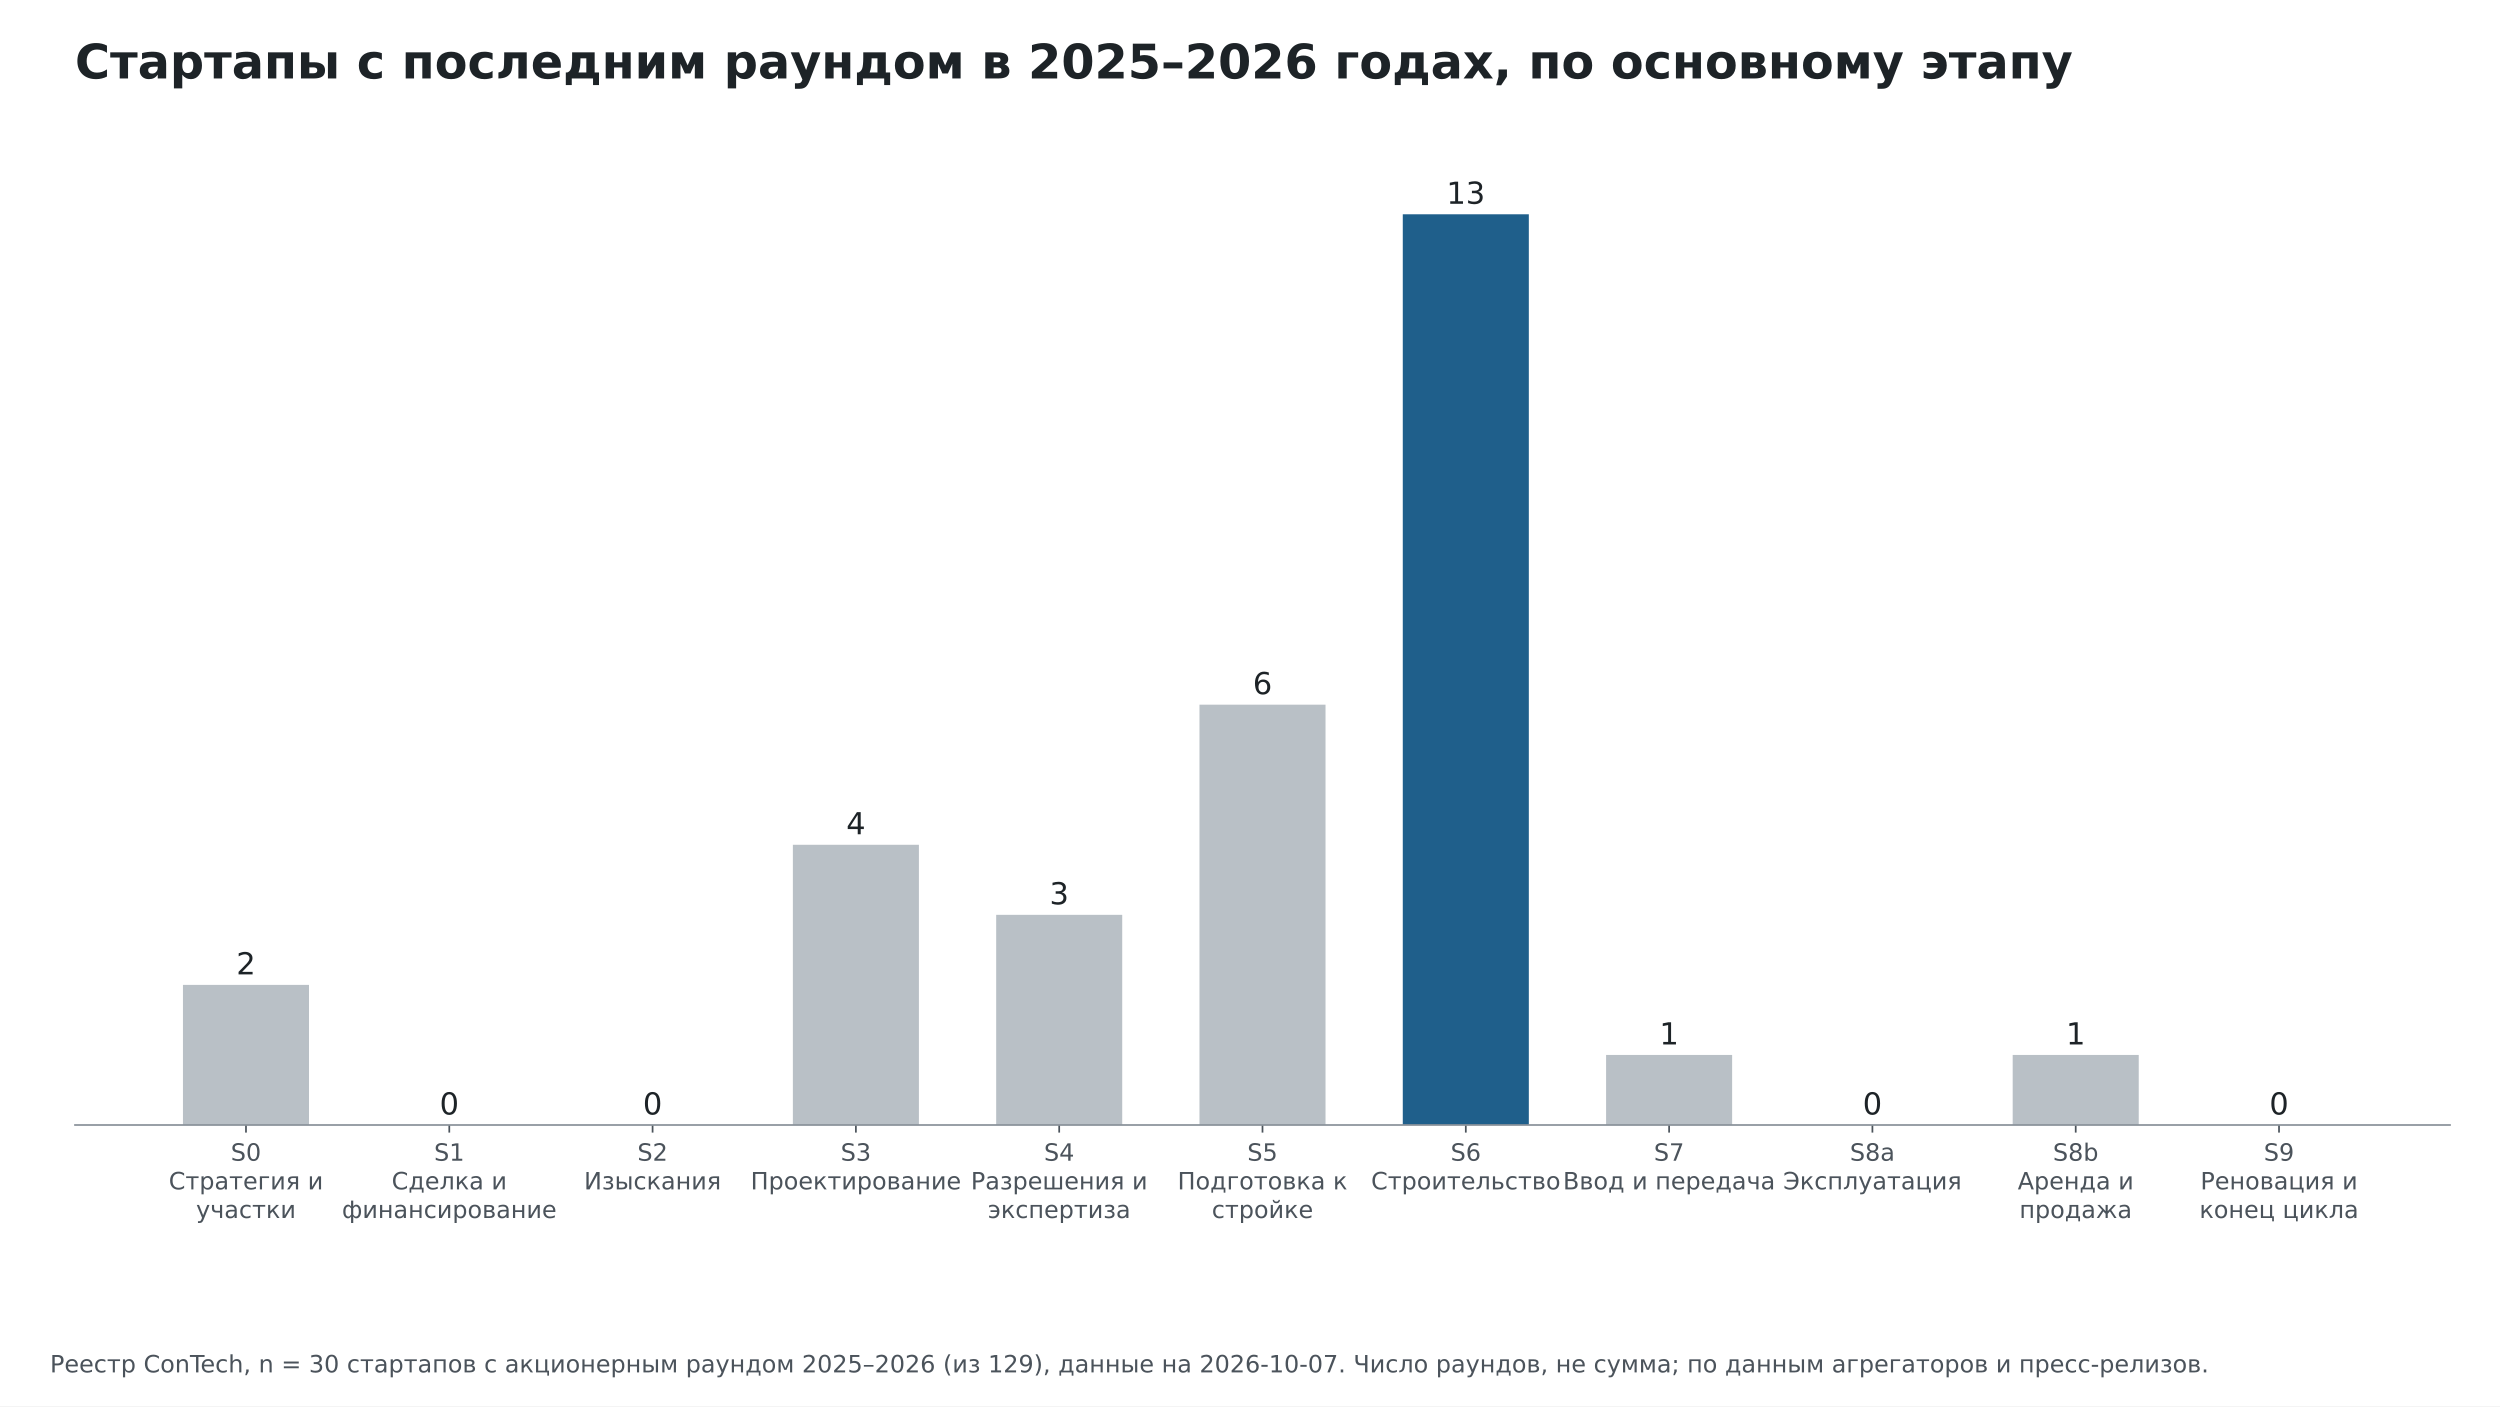
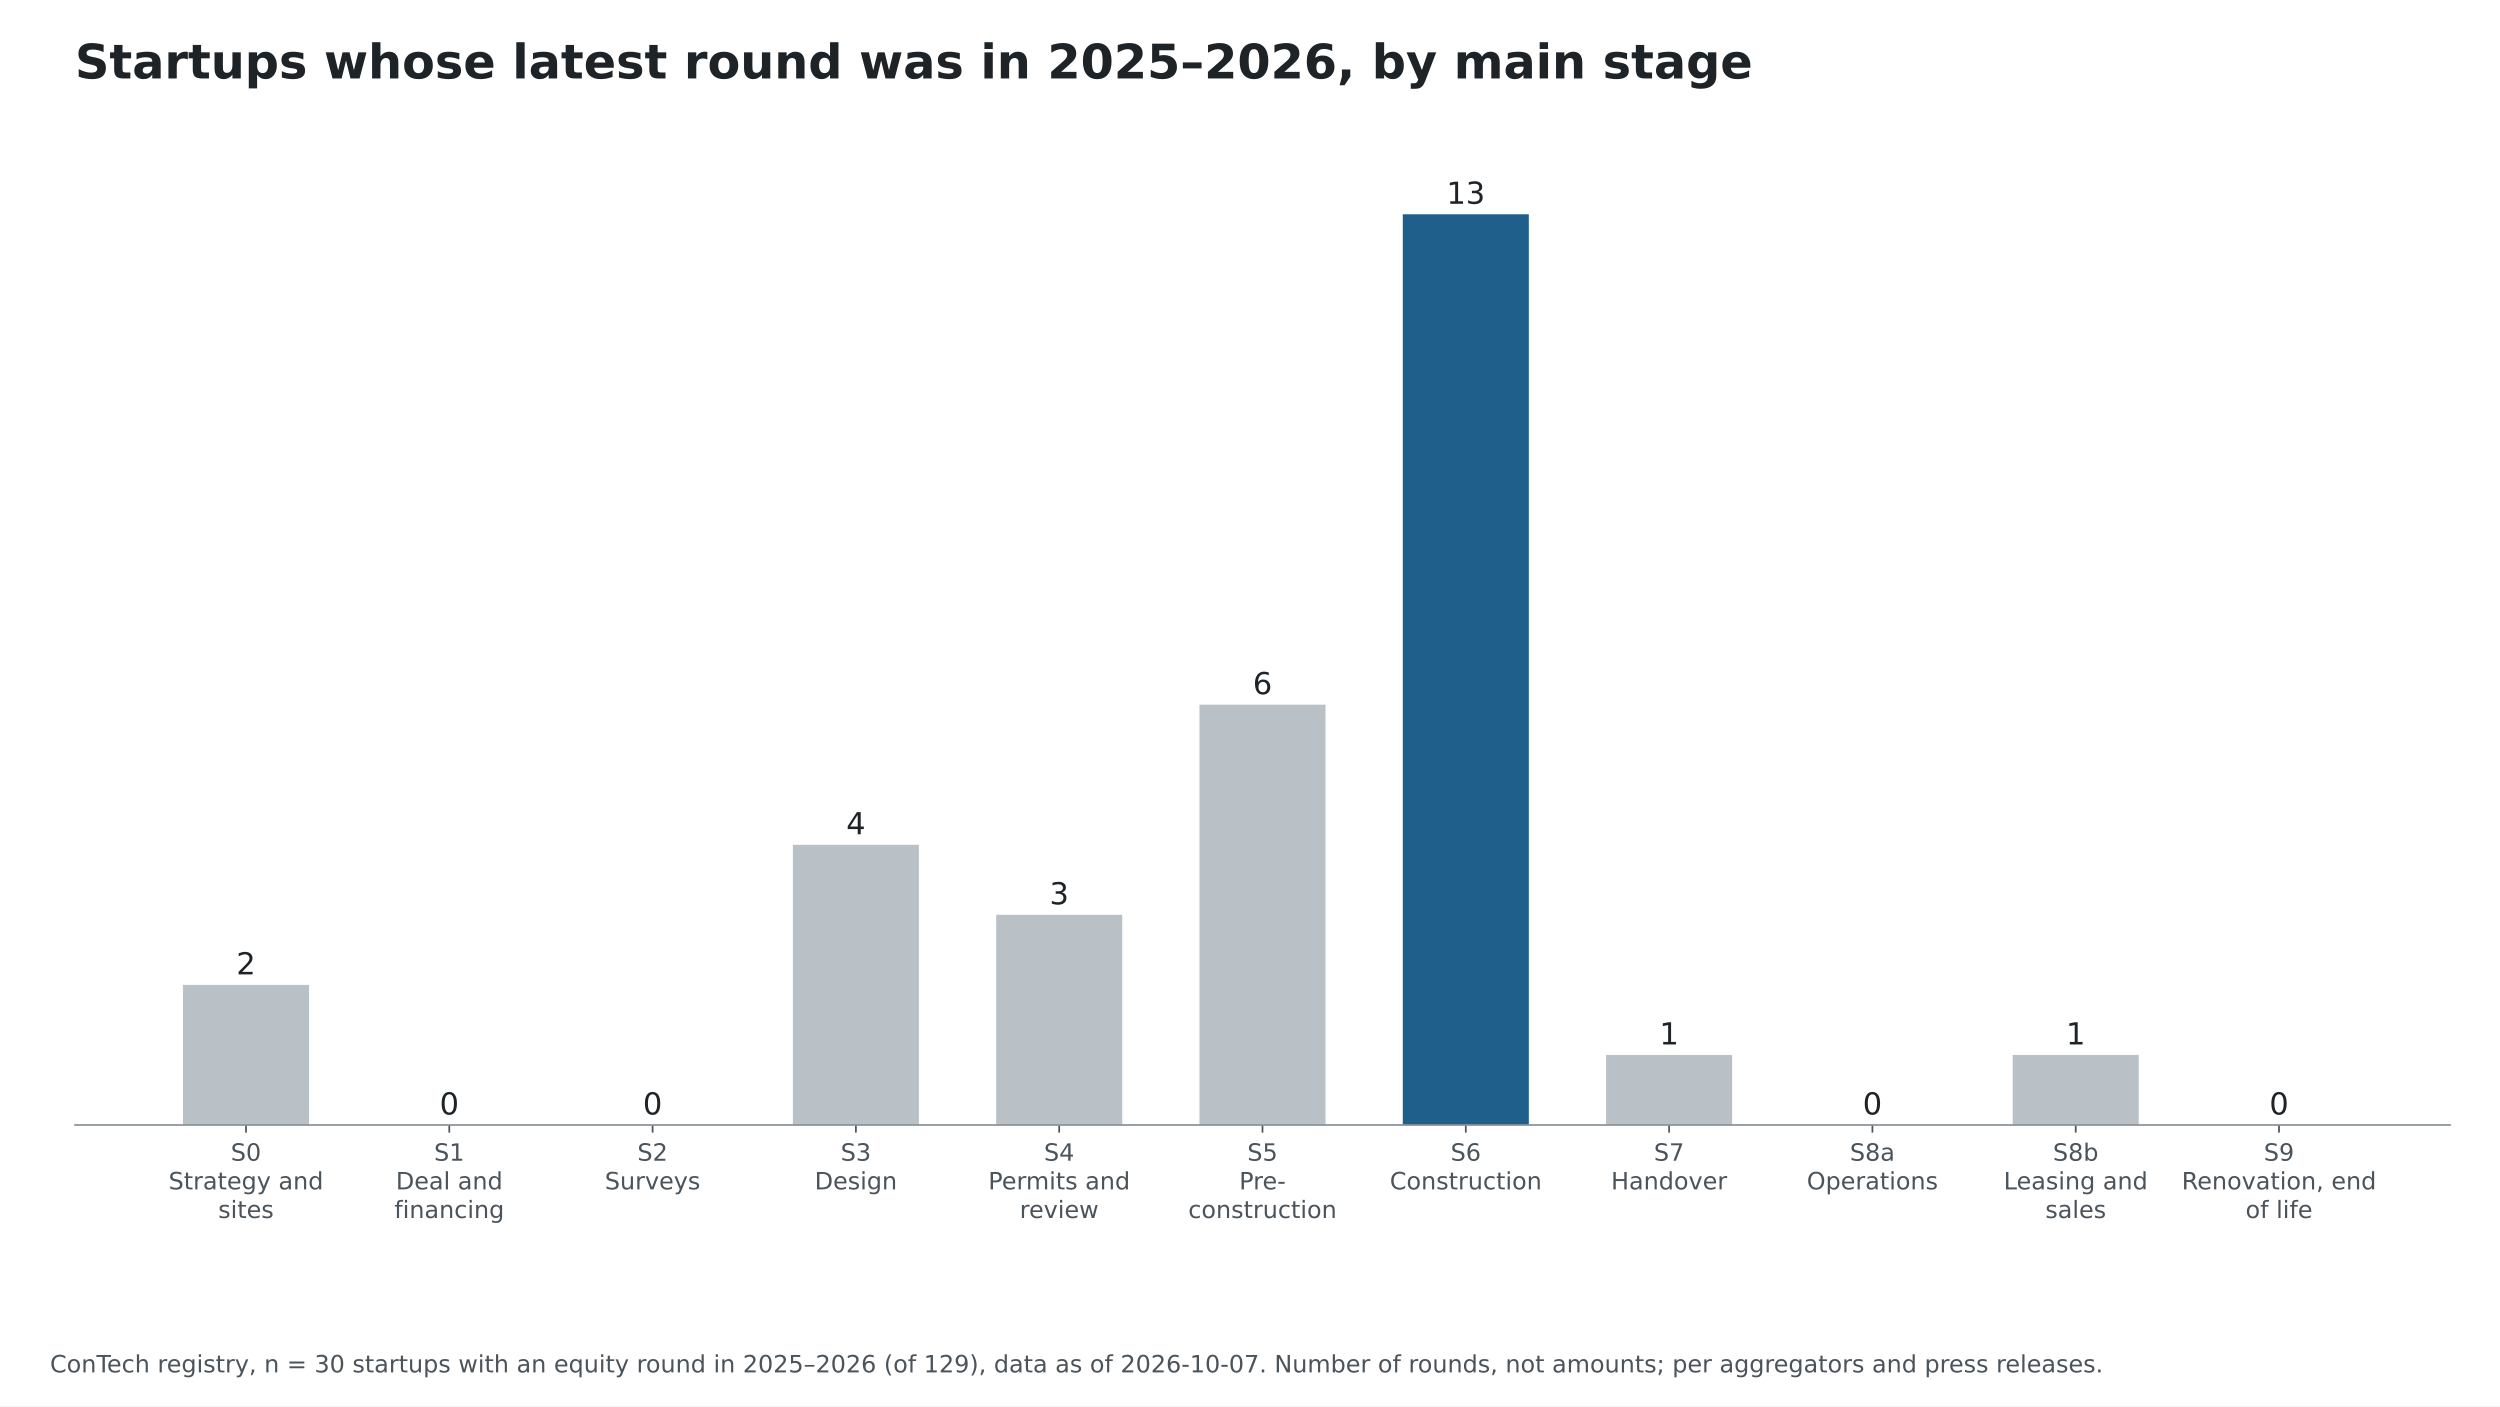
<svg xmlns="http://www.w3.org/2000/svg" xmlns:xlink="http://www.w3.org/1999/xlink" width="1152pt" height="648pt" viewBox="0 0 1152 648" version="1.1">
  <defs>
    <style type="text/css">*{stroke-linejoin: round; stroke-linecap: butt}</style>
  </defs>
  <g id="figure_1">
    <g id="patch_1">
      <path d="M 0 648  L 1152 648  L 1152 0  L 0 0  z " style="fill: #ffffff" />
    </g>
    <g id="axes_1">
      <g id="patch_2">
        <path d="M 34.56 518.4  L 1128.96 518.4  L 1128.96 77.76  L 34.56 77.76  z " style="fill: #ffffff" />
      </g>
      <g id="patch_3">
-         <path d="M 84.305 518.4  L 142.389 518.4  L 142.389 453.837  L 84.305 453.837  z " clip-path="url(#pe6f7efa8b6)" style="fill: #b9c0c6" />
+         <path d="M 84.305 518.4  L 142.389 518.4  L 142.389 453.837  L 84.305 453.837  z " clip-path="url(#pb0cbe3317c)" style="fill: #b9c0c6" />
      </g>
      <g id="patch_4">
-         <path d="M 177.988 518.4  L 236.071 518.4  L 236.071 518.4  L 177.988 518.4  z " clip-path="url(#pe6f7efa8b6)" style="fill: #b9c0c6" />
+         <path d="M 177.988 518.4  L 236.071 518.4  L 236.071 518.4  L 177.988 518.4  z " clip-path="url(#pb0cbe3317c)" style="fill: #b9c0c6" />
      </g>
      <g id="patch_5">
-         <path d="M 271.671 518.4  L 329.754 518.4  L 329.754 518.4  L 271.671 518.4  z " clip-path="url(#pe6f7efa8b6)" style="fill: #b9c0c6" />
+         <path d="M 271.671 518.4  L 329.754 518.4  L 329.754 518.4  L 271.671 518.4  z " clip-path="url(#pb0cbe3317c)" style="fill: #b9c0c6" />
      </g>
      <g id="patch_6">
-         <path d="M 365.353 518.4  L 423.436 518.4  L 423.436 389.275  L 365.353 389.275  z " clip-path="url(#pe6f7efa8b6)" style="fill: #b9c0c6" />
+         <path d="M 365.353 518.4  L 423.436 518.4  L 423.436 389.275  L 365.353 389.275  z " clip-path="url(#pb0cbe3317c)" style="fill: #b9c0c6" />
      </g>
      <g id="patch_7">
-         <path d="M 459.036 518.4  L 517.119 518.4  L 517.119 421.556  L 459.036 421.556  z " clip-path="url(#pe6f7efa8b6)" style="fill: #b9c0c6" />
+         <path d="M 459.036 518.4  L 517.119 518.4  L 517.119 421.556  L 459.036 421.556  z " clip-path="url(#pb0cbe3317c)" style="fill: #b9c0c6" />
      </g>
      <g id="patch_8">
-         <path d="M 552.718 518.4  L 610.802 518.4  L 610.802 324.712  L 552.718 324.712  z " clip-path="url(#pe6f7efa8b6)" style="fill: #b9c0c6" />
+         <path d="M 552.718 518.4  L 610.802 518.4  L 610.802 324.712  L 552.718 324.712  z " clip-path="url(#pb0cbe3317c)" style="fill: #b9c0c6" />
      </g>
      <g id="patch_9">
-         <path d="M 646.401 518.4  L 704.484 518.4  L 704.484 98.743  L 646.401 98.743  z " clip-path="url(#pe6f7efa8b6)" style="fill: #1f5f8b" />
+         <path d="M 646.401 518.4  L 704.484 518.4  L 704.484 98.743  L 646.401 98.743  z " clip-path="url(#pb0cbe3317c)" style="fill: #1f5f8b" />
      </g>
      <g id="patch_10">
-         <path d="M 740.084 518.4  L 798.167 518.4  L 798.167 486.119  L 740.084 486.119  z " clip-path="url(#pe6f7efa8b6)" style="fill: #b9c0c6" />
+         <path d="M 740.084 518.4  L 798.167 518.4  L 798.167 486.119  L 740.084 486.119  z " clip-path="url(#pb0cbe3317c)" style="fill: #b9c0c6" />
      </g>
      <g id="patch_11">
-         <path d="M 833.766 518.4  L 891.849 518.4  L 891.849 518.4  L 833.766 518.4  z " clip-path="url(#pe6f7efa8b6)" style="fill: #b9c0c6" />
+         <path d="M 833.766 518.4  L 891.849 518.4  L 891.849 518.4  L 833.766 518.4  z " clip-path="url(#pb0cbe3317c)" style="fill: #b9c0c6" />
      </g>
      <g id="patch_12">
-         <path d="M 927.449 518.4  L 985.532 518.4  L 985.532 486.119  L 927.449 486.119  z " clip-path="url(#pe6f7efa8b6)" style="fill: #b9c0c6" />
+         <path d="M 927.449 518.4  L 985.532 518.4  L 985.532 486.119  L 927.449 486.119  z " clip-path="url(#pb0cbe3317c)" style="fill: #b9c0c6" />
      </g>
      <g id="patch_13">
-         <path d="M 1021.131 518.4  L 1079.215 518.4  L 1079.215 518.4  L 1021.131 518.4  z " clip-path="url(#pe6f7efa8b6)" style="fill: #b9c0c6" />
+         <path d="M 1021.131 518.4  L 1079.215 518.4  L 1079.215 518.4  L 1021.131 518.4  z " clip-path="url(#pb0cbe3317c)" style="fill: #b9c0c6" />
      </g>
      <g id="matplotlib.axis_1">
        <g id="xtick_1">
          <g id="line2d_1">
            <defs>
-               <path id="m31a81da0c4" d="M 0 0  L 0 3.5  " style="stroke: #4b535b; stroke-width: 0.8" />
+               <path id="m5f856d0928" d="M 0 0  L 0 3.5  " style="stroke: #4b535b; stroke-width: 0.8" />
            </defs>
            <g>
-               <use xlink:href="#m31a81da0c4" x="113.347" y="518.4" style="fill: #4b535b; stroke: #4b535b; stroke-width: 0.8" />
+               <use xlink:href="#m5f856d0928" x="113.347" y="518.4" style="fill: #4b535b; stroke: #4b535b; stroke-width: 0.8" />
            </g>
          </g>
          <g id="text_1">
            <text style="font-size: 11px; font-family: 'DejaVu Sans'; fill: #4b535b" transform="translate(106.356 534.8585)">S0</text>
-             <text style="font-size: 11px; font-family: 'DejaVu Sans'; fill: #4b535b" transform="translate(77.75776 548.0606)">Стратегия и</text>
-             <text style="font-size: 11px; font-family: 'DejaVu Sans'; fill: #4b535b" transform="translate(90.3476 561.2628)">участки</text>
+             <text style="font-size: 11px; font-family: 'DejaVu Sans'; fill: #4b535b" transform="translate(77.68471 548.0615)">Strategy and</text>
+             <text style="font-size: 11px; font-family: 'DejaVu Sans'; fill: #4b535b" transform="translate(100.5484 561.2645)">sites</text>
          </g>
        </g>
        <g id="xtick_2">
          <g id="line2d_2">
            <g>
-               <use xlink:href="#m31a81da0c4" x="207.03" y="518.4" style="fill: #4b535b; stroke: #4b535b; stroke-width: 0.8" />
+               <use xlink:href="#m5f856d0928" x="207.03" y="518.4" style="fill: #4b535b; stroke: #4b535b; stroke-width: 0.8" />
            </g>
          </g>
          <g id="text_2">
            <text style="font-size: 11px; font-family: 'DejaVu Sans'; fill: #4b535b" transform="translate(200.0386 534.8585)">S1</text>
-             <text style="font-size: 11px; font-family: 'DejaVu Sans'; fill: #4b535b" transform="translate(180.4715 548.0606)">Сделка и</text>
-             <text style="font-size: 11px; font-family: 'DejaVu Sans'; fill: #4b535b" transform="translate(157.57 561.2628)">финансирование</text>
+             <text style="font-size: 11px; font-family: 'DejaVu Sans'; fill: #4b535b" transform="translate(182.4163 548.0615)">Deal and</text>
+             <text style="font-size: 11px; font-family: 'DejaVu Sans'; fill: #4b535b" transform="translate(181.6944 561.2645)">financing</text>
          </g>
        </g>
        <g id="xtick_3">
          <g id="line2d_3">
            <g>
-               <use xlink:href="#m31a81da0c4" x="300.712" y="518.4" style="fill: #4b535b; stroke: #4b535b; stroke-width: 0.8" />
+               <use xlink:href="#m5f856d0928" x="300.712" y="518.4" style="fill: #4b535b; stroke: #4b535b; stroke-width: 0.8" />
            </g>
          </g>
          <g id="text_3">
            <text style="font-size: 11px; font-family: 'DejaVu Sans'; fill: #4b535b" transform="translate(293.7212 534.8585)">S2</text>
-             <text style="font-size: 11px; font-family: 'DejaVu Sans'; fill: #4b535b" transform="translate(269.1354 548.0606)">Изыскания</text>
+             <text style="font-size: 11px; font-family: 'DejaVu Sans'; fill: #4b535b" transform="translate(278.714 548.0606)">Surveys</text>
          </g>
        </g>
        <g id="xtick_4">
          <g id="line2d_4">
            <g>
-               <use xlink:href="#m31a81da0c4" x="394.395" y="518.4" style="fill: #4b535b; stroke: #4b535b; stroke-width: 0.8" />
+               <use xlink:href="#m5f856d0928" x="394.395" y="518.4" style="fill: #4b535b; stroke: #4b535b; stroke-width: 0.8" />
            </g>
          </g>
          <g id="text_4">
            <text style="font-size: 11px; font-family: 'DejaVu Sans'; fill: #4b535b" transform="translate(387.4038 534.8585)">S3</text>
-             <text style="font-size: 11px; font-family: 'DejaVu Sans'; fill: #4b535b" transform="translate(345.8943 548.0606)">Проектирование</text>
+             <text style="font-size: 11px; font-family: 'DejaVu Sans'; fill: #4b535b" transform="translate(375.4052 548.0615)">Design</text>
          </g>
        </g>
        <g id="xtick_5">
          <g id="line2d_5">
            <g>
-               <use xlink:href="#m31a81da0c4" x="488.077" y="518.4" style="fill: #4b535b; stroke: #4b535b; stroke-width: 0.8" />
+               <use xlink:href="#m5f856d0928" x="488.077" y="518.4" style="fill: #4b535b; stroke: #4b535b; stroke-width: 0.8" />
            </g>
          </g>
          <g id="text_5">
            <text style="font-size: 11px; font-family: 'DejaVu Sans'; fill: #4b535b" transform="translate(481.0864 534.8585)">S4</text>
-             <text style="font-size: 11px; font-family: 'DejaVu Sans'; fill: #4b535b" transform="translate(447.3731 548.0606)">Разрешения и</text>
-             <text style="font-size: 11px; font-family: 'DejaVu Sans'; fill: #4b535b" transform="translate(455.1676 561.2628)">экспертиза</text>
+             <text style="font-size: 11px; font-family: 'DejaVu Sans'; fill: #4b535b" transform="translate(455.4057 548.0615)">Permits and</text>
+             <text style="font-size: 11px; font-family: 'DejaVu Sans'; fill: #4b535b" transform="translate(469.8879 561.2645)">review</text>
          </g>
        </g>
        <g id="xtick_6">
          <g id="line2d_6">
            <g>
-               <use xlink:href="#m31a81da0c4" x="581.76" y="518.4" style="fill: #4b535b; stroke: #4b535b; stroke-width: 0.8" />
+               <use xlink:href="#m5f856d0928" x="581.76" y="518.4" style="fill: #4b535b; stroke: #4b535b; stroke-width: 0.8" />
            </g>
          </g>
          <g id="text_6">
            <text style="font-size: 11px; font-family: 'DejaVu Sans'; fill: #4b535b" transform="translate(574.769 534.8585)">S5</text>
-             <text style="font-size: 11px; font-family: 'DejaVu Sans'; fill: #4b535b" transform="translate(542.6266 548.0606)">Подготовка к</text>
-             <text style="font-size: 11px; font-family: 'DejaVu Sans'; fill: #4b535b" transform="translate(558.3945 561.2628)">стройке</text>
+             <text style="font-size: 11px; font-family: 'DejaVu Sans'; fill: #4b535b" transform="translate(571.0316 548.0606)">Pre-</text>
+             <text style="font-size: 11px; font-family: 'DejaVu Sans'; fill: #4b535b" transform="translate(547.5577 561.2637)">construction</text>
          </g>
        </g>
        <g id="xtick_7">
          <g id="line2d_7">
            <g>
-               <use xlink:href="#m31a81da0c4" x="675.443" y="518.4" style="fill: #4b535b; stroke: #4b535b; stroke-width: 0.8" />
+               <use xlink:href="#m5f856d0928" x="675.443" y="518.4" style="fill: #4b535b; stroke: #4b535b; stroke-width: 0.8" />
            </g>
          </g>
          <g id="text_7">
            <text style="font-size: 11px; font-family: 'DejaVu Sans'; fill: #4b535b" transform="translate(668.4516 534.8585)">S6</text>
-             <text style="font-size: 11px; font-family: 'DejaVu Sans'; fill: #4b535b" transform="translate(631.7872 548.0606)">Строительство</text>
+             <text style="font-size: 11px; font-family: 'DejaVu Sans'; fill: #4b535b" transform="translate(640.4239 548.0615)">Construction</text>
          </g>
        </g>
        <g id="xtick_8">
          <g id="line2d_8">
            <g>
-               <use xlink:href="#m31a81da0c4" x="769.125" y="518.4" style="fill: #4b535b; stroke: #4b535b; stroke-width: 0.8" />
+               <use xlink:href="#m5f856d0928" x="769.125" y="518.4" style="fill: #4b535b; stroke: #4b535b; stroke-width: 0.8" />
            </g>
          </g>
          <g id="text_8">
            <text style="font-size: 11px; font-family: 'DejaVu Sans'; fill: #4b535b" transform="translate(762.1342 534.8585)">S7</text>
-             <text style="font-size: 11px; font-family: 'DejaVu Sans'; fill: #4b535b" transform="translate(720.2233 548.0606)">Ввод и передача</text>
+             <text style="font-size: 11px; font-family: 'DejaVu Sans'; fill: #4b535b" transform="translate(742.3754 548.0615)">Handover</text>
          </g>
        </g>
        <g id="xtick_9">
          <g id="line2d_9">
            <g>
-               <use xlink:href="#m31a81da0c4" x="862.808" y="518.4" style="fill: #4b535b; stroke: #4b535b; stroke-width: 0.8" />
+               <use xlink:href="#m5f856d0928" x="862.808" y="518.4" style="fill: #4b535b; stroke: #4b535b; stroke-width: 0.8" />
            </g>
          </g>
          <g id="text_9">
            <text style="font-size: 11px; font-family: 'DejaVu Sans'; fill: #4b535b" transform="translate(852.4463 534.8585)">S8a</text>
-             <text style="font-size: 11px; font-family: 'DejaVu Sans'; fill: #4b535b" transform="translate(821.6832 548.0606)">Эксплуатация</text>
+             <text style="font-size: 11px; font-family: 'DejaVu Sans'; fill: #4b535b" transform="translate(832.5707 548.0615)">Operations</text>
          </g>
        </g>
        <g id="xtick_10">
          <g id="line2d_10">
            <g>
-               <use xlink:href="#m31a81da0c4" x="956.49" y="518.4" style="fill: #4b535b; stroke: #4b535b; stroke-width: 0.8" />
+               <use xlink:href="#m5f856d0928" x="956.49" y="518.4" style="fill: #4b535b; stroke: #4b535b; stroke-width: 0.8" />
            </g>
          </g>
          <g id="text_10">
            <text style="font-size: 11px; font-family: 'DejaVu Sans'; fill: #4b535b" transform="translate(946.0077 534.8594)">S8b</text>
-             <text style="font-size: 11px; font-family: 'DejaVu Sans'; fill: #4b535b" transform="translate(929.7612 548.0615)">Аренда и</text>
-             <text style="font-size: 11px; font-family: 'DejaVu Sans'; fill: #4b535b" transform="translate(930.5389 561.2637)">продажа</text>
+             <text style="font-size: 11px; font-family: 'DejaVu Sans'; fill: #4b535b" transform="translate(923.3013 548.0624)">Leasing and</text>
+             <text style="font-size: 11px; font-family: 'DejaVu Sans'; fill: #4b535b" transform="translate(942.4774 561.2654)">sales</text>
          </g>
        </g>
        <g id="xtick_11">
          <g id="line2d_11">
            <g>
-               <use xlink:href="#m31a81da0c4" x="1050.173" y="518.4" style="fill: #4b535b; stroke: #4b535b; stroke-width: 0.8" />
+               <use xlink:href="#m5f856d0928" x="1050.173" y="518.4" style="fill: #4b535b; stroke: #4b535b; stroke-width: 0.8" />
            </g>
          </g>
          <g id="text_11">
            <text style="font-size: 11px; font-family: 'DejaVu Sans'; fill: #4b535b" transform="translate(1043.182 534.8585)">S9</text>
-             <text style="font-size: 11px; font-family: 'DejaVu Sans'; fill: #4b535b" transform="translate(1013.951 548.0606)">Реновация и</text>
-             <text style="font-size: 11px; font-family: 'DejaVu Sans'; fill: #4b535b" transform="translate(1013.488 561.2628)">конец цикла</text>
+             <text style="font-size: 11px; font-family: 'DejaVu Sans'; fill: #4b535b" transform="translate(1005.345 548.0615)">Renovation, end</text>
+             <text style="font-size: 11px; font-family: 'DejaVu Sans'; fill: #4b535b" transform="translate(1034.747 561.2645)">of life</text>
          </g>
        </g>
      </g>
      <g id="patch_14">
        <path d="M 34.56 518.4  L 1128.96 518.4  " style="fill: none; stroke: #8a929a; stroke-width: 0.8; stroke-linejoin: miter; stroke-linecap: square" />
      </g>
      <g id="text_12">
        <text style="font-size: 14px; font-family: 'DejaVu Sans'; text-anchor: middle; fill: #1d2327" x="113.347" y="448.995" transform="rotate(-0 113.3471 448.9952)">2</text>
      </g>
      <g id="text_13">
        <text style="font-size: 14px; font-family: 'DejaVu Sans'; text-anchor: middle; fill: #1d2327" x="207.03" y="513.558" transform="rotate(-0 207.0296 513.5578)">0</text>
      </g>
      <g id="text_14">
        <text style="font-size: 14px; font-family: 'DejaVu Sans'; text-anchor: middle; fill: #1d2327" x="300.712" y="513.558" transform="rotate(-0 300.7122 513.5578)">0</text>
      </g>
      <g id="text_15">
        <text style="font-size: 14px; font-family: 'DejaVu Sans'; text-anchor: middle; fill: #1d2327" x="394.395" y="384.433" transform="rotate(-0 394.3948 384.4325)">4</text>
      </g>
      <g id="text_16">
        <text style="font-size: 14px; font-family: 'DejaVu Sans'; text-anchor: middle; fill: #1d2327" x="488.077" y="416.714" transform="rotate(-0 488.0774 416.7138)">3</text>
      </g>
      <g id="text_17">
        <text style="font-size: 14px; font-family: 'DejaVu Sans'; text-anchor: middle; fill: #1d2327" x="581.76" y="319.87" transform="rotate(-0 581.76 319.8699)">6</text>
      </g>
      <g id="text_18">
        <text style="font-size: 14px; font-family: 'DejaVu Sans'; text-anchor: middle; fill: #1d2327" x="675.443" y="93.901" transform="rotate(-0 675.4426 93.90066)">13</text>
      </g>
      <g id="text_19">
        <text style="font-size: 14px; font-family: 'DejaVu Sans'; text-anchor: middle; fill: #1d2327" x="769.125" y="481.276" transform="rotate(-0 769.1252 481.2765)">1</text>
      </g>
      <g id="text_20">
        <text style="font-size: 14px; font-family: 'DejaVu Sans'; text-anchor: middle; fill: #1d2327" x="862.808" y="513.558" transform="rotate(-0 862.8078 513.5578)">0</text>
      </g>
      <g id="text_21">
        <text style="font-size: 14px; font-family: 'DejaVu Sans'; text-anchor: middle; fill: #1d2327" x="956.49" y="481.276" transform="rotate(-0 956.4904 481.2765)">1</text>
      </g>
      <g id="text_22">
        <text style="font-size: 14px; font-family: 'DejaVu Sans'; text-anchor: middle; fill: #1d2327" x="1050.173" y="513.558" transform="rotate(-0 1050.173 513.5578)">0</text>
      </g>
    </g>
    <g id="text_23">
-       <text style="font-weight: 700; font-size: 22px; font-family: 'DejaVu Sans'; text-anchor: start; fill: #1d2327" x="34.56" y="36.155" transform="rotate(-0 34.56 36.15484)">Стартапы с последним раундом в 2025–2026 годах, по основному этапу</text>
+       <text style="font-weight: 700; font-size: 22px; font-family: 'DejaVu Sans'; text-anchor: start; fill: #1d2327" x="34.56" y="36.157" transform="rotate(-0 34.56 36.15656)">Startups whose latest round was in 2025–2026, by main stage</text>
    </g>
    <g id="text_24">
-       <text style="font-size: 11px; font-family: 'DejaVu Sans'; text-anchor: start; fill: #4b535b" x="23.04" y="632.397" transform="rotate(-0 23.04 632.3974)">Реестр ConTech, n = 30 стартапов с акционерным раундом 2025–2026 (из 129), данные на 2026-10-07. Число раундов, не сумма; по данным агрегаторов и пресс-релизов.</text>
+       <text style="font-size: 11px; font-family: 'DejaVu Sans'; text-anchor: start; fill: #4b535b" x="23.04" y="632.397" transform="rotate(-0 23.04 632.3974)">ConTech registry, n = 30 startups with an equity round in 2025–2026 (of 129), data as of 2026-10-07. Number of rounds, not amounts; per aggregators and press releases.</text>
    </g>
  </g>
  <defs>
-     <clipPath id="pe6f7efa8b6">
+     <clipPath id="pb0cbe3317c">
      <rect x="34.56" y="77.76" width="1094.4" height="440.64" />
    </clipPath>
  </defs>
</svg>
